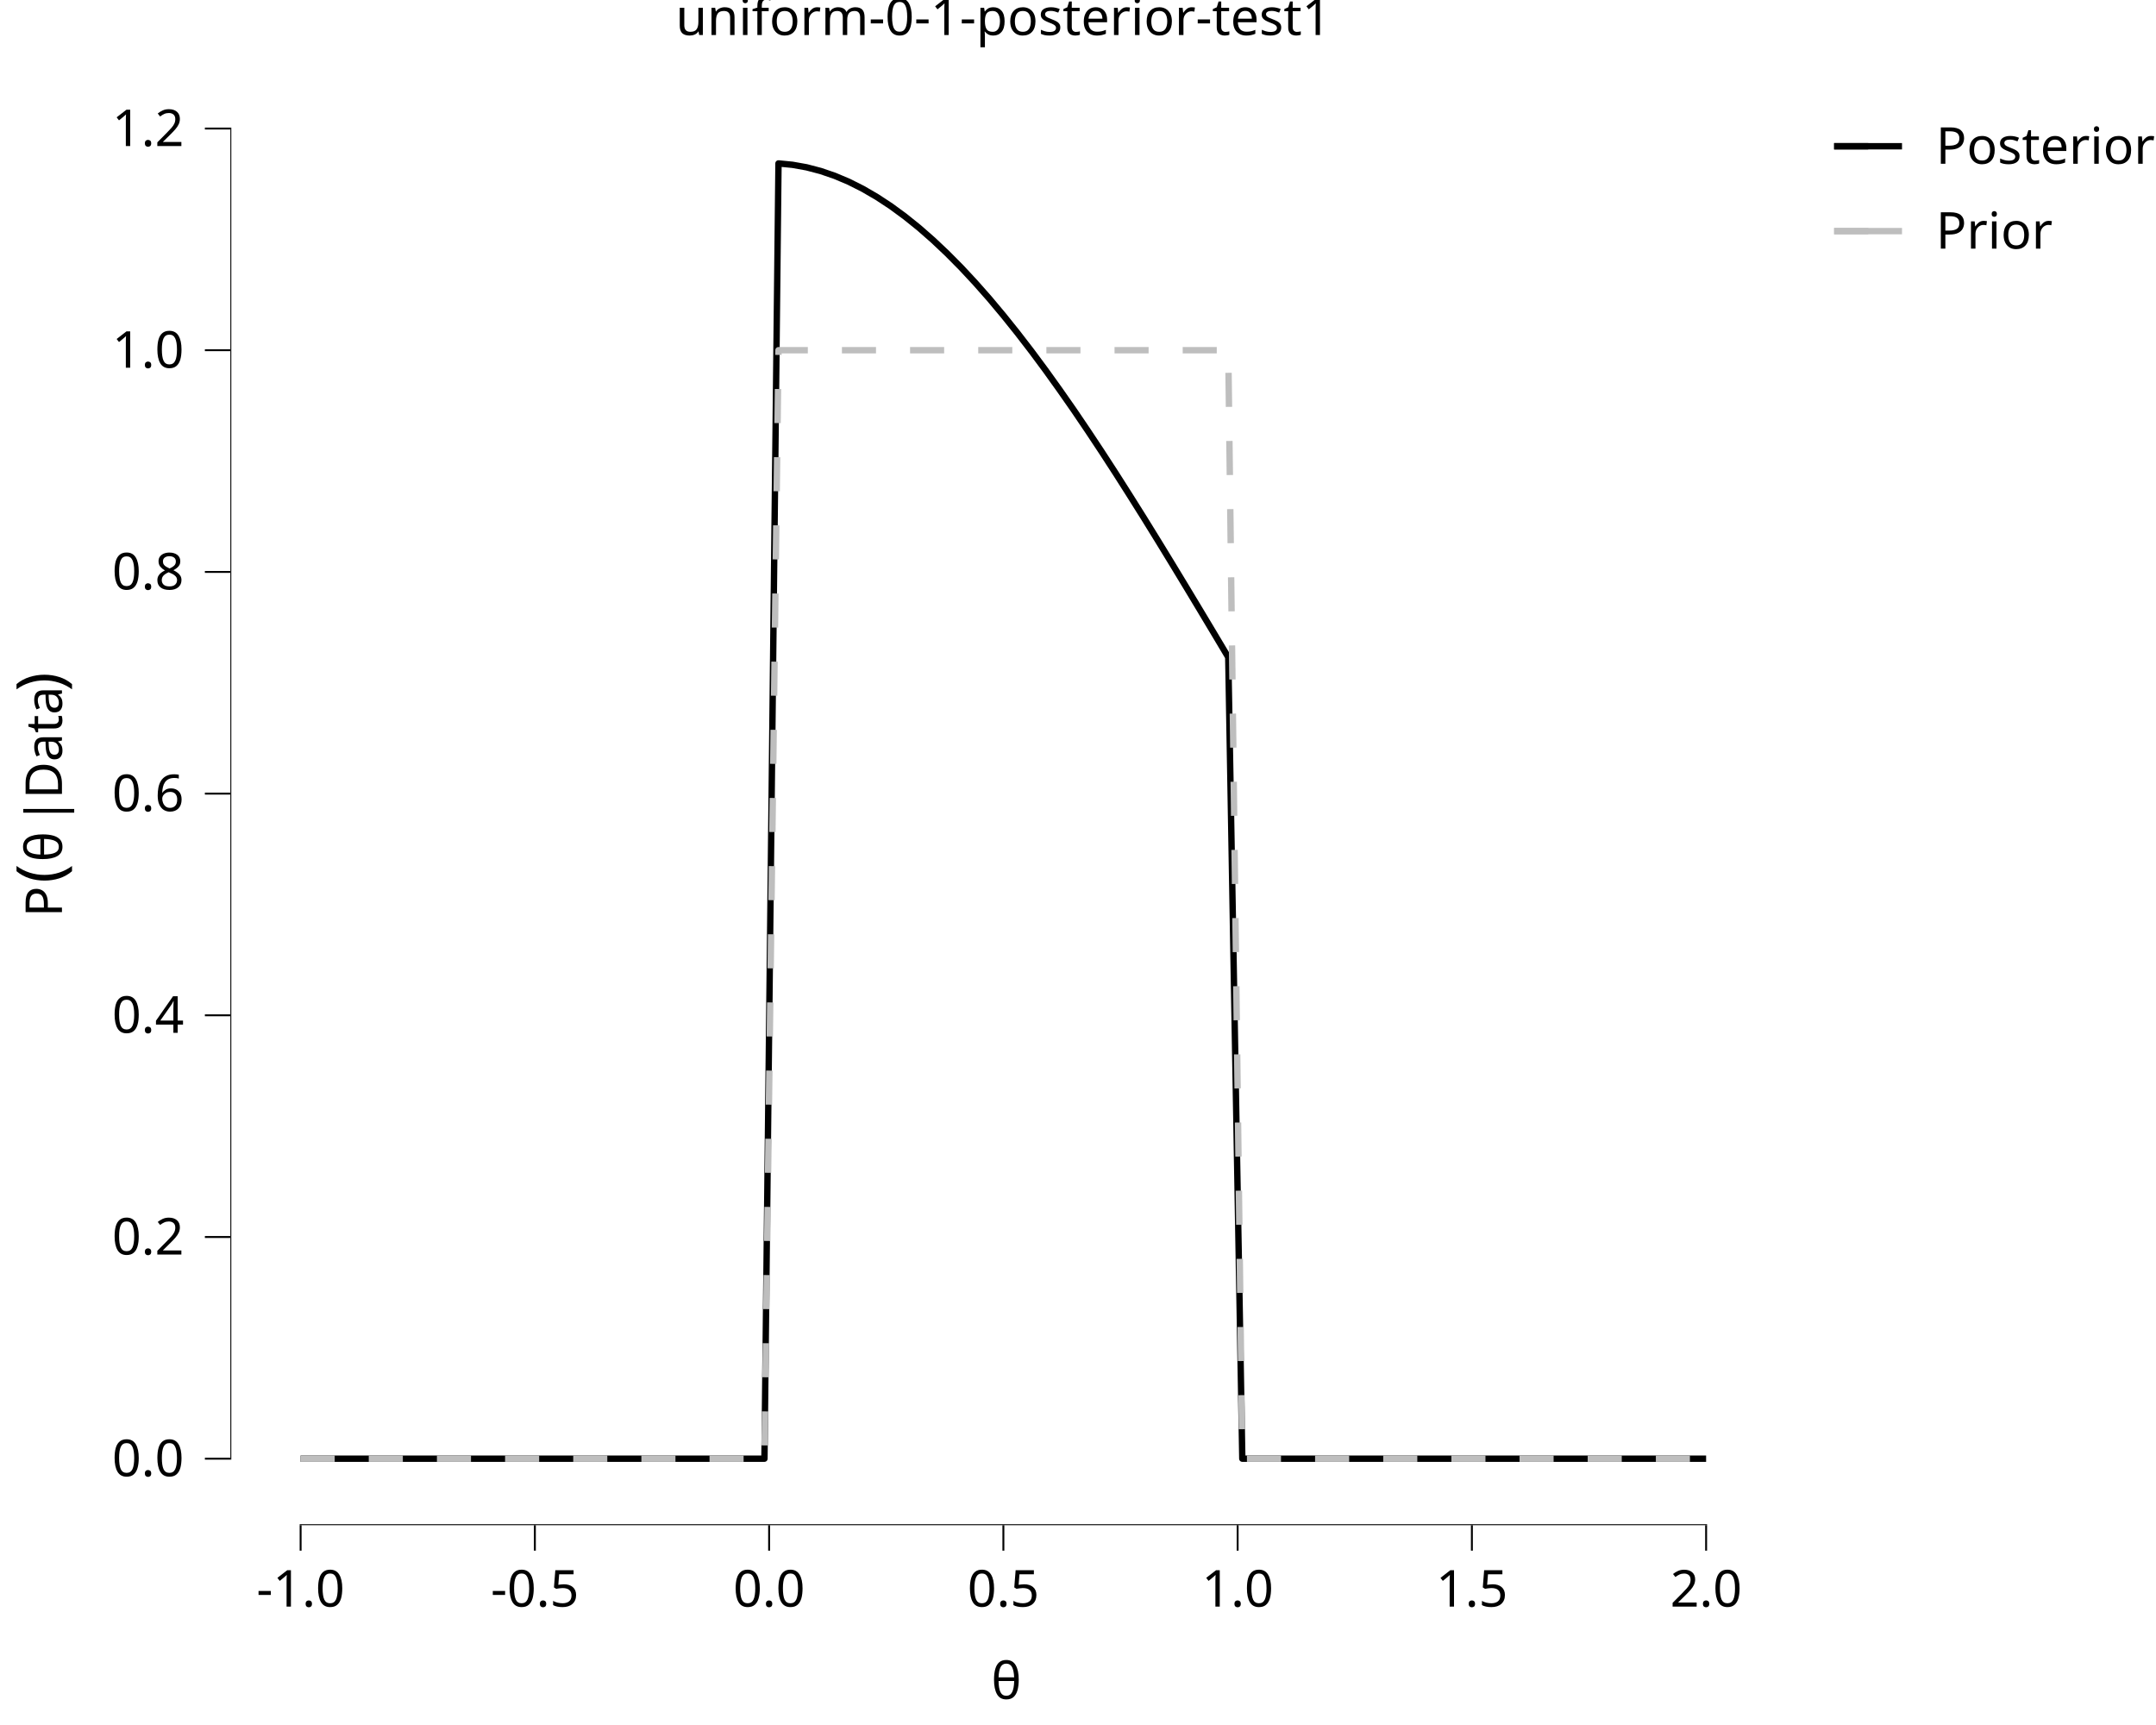
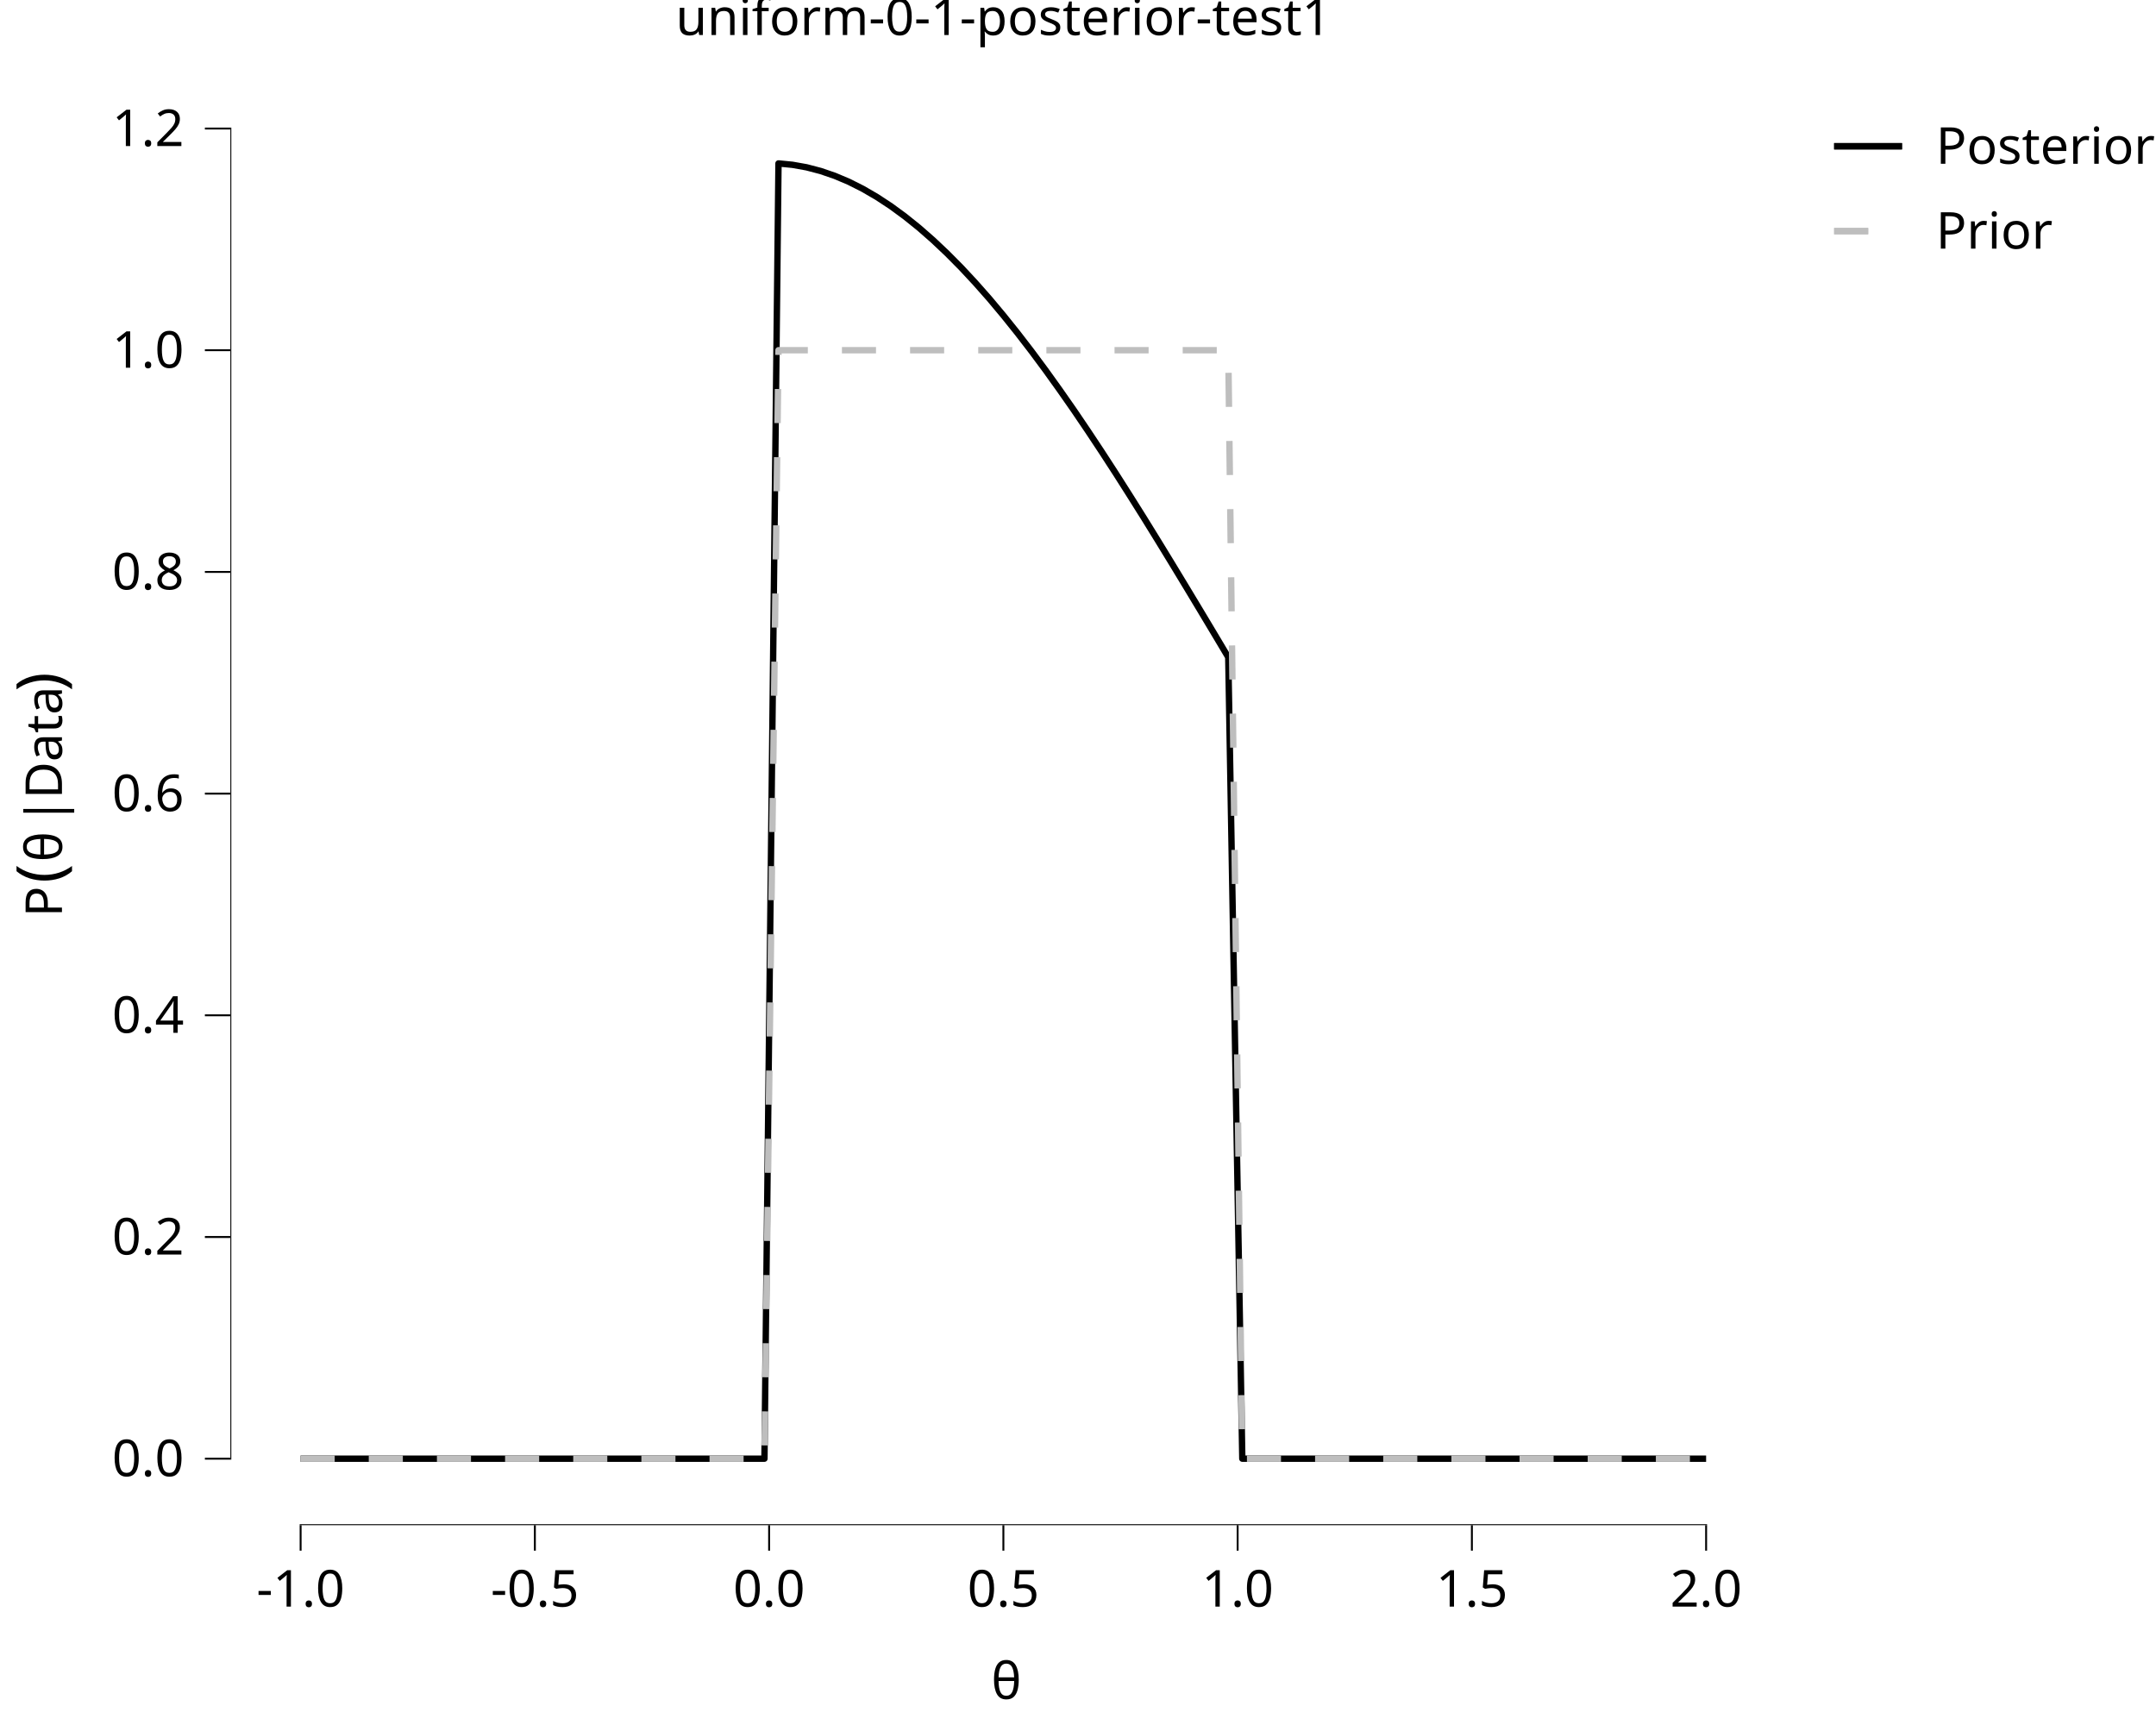
<svg xmlns="http://www.w3.org/2000/svg" class="svglite" data-engine-version="2.0" width="720.00pt" height="576.00pt" viewBox="0 0 720.00 576.00">
  <defs>
    <style type="text/css">
    .svglite line, .svglite polyline, .svglite polygon, .svglite path, .svglite rect, .svglite circle {
      fill: none;
      stroke: #000000;
      stroke-linecap: round;
      stroke-linejoin: round;
      stroke-miterlimit: 10.00;
    }
  </style>
  </defs>
  <rect width="100%" height="100%" style="stroke: none; fill: #FFFFFF;" />
  <defs>
    <clipPath id="cpMC4wMHw3MjAuMDB8MC4wMHw1NzYuMDA=">
      <rect x="0.00" y="0.00" width="720.00" height="576.00" />
    </clipPath>
  </defs>
  <g clip-path="url(#cpMC4wMHw3MjAuMDB8MC4wMHw1NzYuMDA=)">
    <rect x="0.00" y="0.00" width="720.00" height="576.00" style="stroke-width: 10.67; stroke: none;" />
  </g>
  <defs>
    <clipPath id="cpNzYuOTN8NTkzLjIzfDIwLjcxfDUwOS4yOA==">
      <rect x="76.93" y="20.71" width="516.31" height="488.57" />
    </clipPath>
  </defs>
  <g clip-path="url(#cpNzYuOTN8NTkzLjIzfDIwLjcxfDUwOS4yOA==)">
    <rect x="76.93" y="20.71" width="516.31" height="488.57" style="stroke-width: 10.67; stroke: none;" />
    <polyline points="100.39,487.07 105.09,487.07 109.78,487.07 114.48,487.07 119.17,487.07 123.86,487.07 128.56,487.07 133.25,487.07 137.94,487.07 142.64,487.07 147.33,487.07 152.03,487.07 156.72,487.07 161.41,487.07 166.11,487.07 170.80,487.07 175.49,487.07 180.19,487.07 184.88,487.07 189.57,487.07 194.27,487.07 198.96,487.07 203.66,487.07 208.35,487.07 213.04,487.07 217.74,487.07 222.43,487.07 227.12,487.07 231.82,487.07 236.51,487.07 241.21,487.07 245.90,487.07 250.59,487.07 255.29,487.07 259.98,54.57 264.67,55.03 269.37,55.87 274.06,57.10 278.76,58.71 283.45,60.69 288.14,63.05 292.84,65.78 297.53,68.86 302.22,72.30 306.92,76.08 311.61,80.19 316.30,84.62 321.00,89.36 325.69,94.40 330.39,99.72 335.08,105.32 339.77,111.17 344.47,117.27 349.16,123.59 353.85,130.13 358.55,136.86 363.24,143.78 367.94,150.87 372.63,158.10 377.32,165.47 382.02,172.95 386.71,180.54 391.40,188.21 396.10,195.96 400.79,203.75 405.49,211.59 410.18,219.45 414.87,487.07 419.57,487.07 424.26,487.07 428.95,487.07 433.65,487.07 438.34,487.07 443.03,487.07 447.73,487.07 452.42,487.07 457.12,487.07 461.81,487.07 466.50,487.07 471.20,487.07 475.89,487.07 480.58,487.07 485.28,487.07 489.97,487.07 494.67,487.07 499.36,487.07 504.05,487.07 508.75,487.07 513.44,487.07 518.13,487.07 522.83,487.07 527.52,487.07 532.22,487.07 536.91,487.07 541.60,487.07 546.30,487.07 550.99,487.07 555.68,487.07 560.38,487.07 565.07,487.07 569.76,487.07 " style="stroke-width: 2.13; stroke-linecap: butt;" />
    <polyline points="100.39,487.07 105.09,487.07 109.78,487.07 114.48,487.07 119.17,487.07 123.86,487.07 128.56,487.07 133.25,487.07 137.94,487.07 142.64,487.07 147.33,487.07 152.03,487.07 156.72,487.07 161.41,487.07 166.11,487.07 170.80,487.07 175.49,487.07 180.19,487.07 184.88,487.07 189.57,487.07 194.27,487.07 198.96,487.07 203.66,487.07 208.35,487.07 213.04,487.07 217.74,487.07 222.43,487.07 227.12,487.07 231.82,487.07 236.51,487.07 241.21,487.07 245.90,487.07 250.59,487.07 255.29,487.07 259.98,116.94 264.67,116.94 269.37,116.94 274.06,116.94 278.76,116.94 283.45,116.94 288.14,116.94 292.84,116.94 297.53,116.94 302.22,116.94 306.92,116.94 311.61,116.94 316.30,116.94 321.00,116.94 325.69,116.94 330.39,116.94 335.08,116.94 339.77,116.94 344.47,116.94 349.16,116.94 353.85,116.94 358.55,116.94 363.24,116.94 367.94,116.94 372.63,116.94 377.32,116.94 382.02,116.94 386.71,116.94 391.40,116.94 396.10,116.94 400.79,116.94 405.49,116.94 410.18,116.94 414.87,487.07 419.57,487.07 424.26,487.07 428.95,487.07 433.65,487.07 438.34,487.07 443.03,487.07 447.73,487.07 452.42,487.07 457.12,487.07 461.81,487.07 466.50,487.07 471.20,487.07 475.89,487.07 480.58,487.07 485.28,487.07 489.97,487.07 494.67,487.07 499.36,487.07 504.05,487.07 508.75,487.07 513.44,487.07 518.13,487.07 522.83,487.07 527.52,487.07 532.22,487.07 536.91,487.07 541.60,487.07 546.30,487.07 550.99,487.07 555.68,487.07 560.38,487.07 565.07,487.07 569.76,487.07 " style="stroke-width: 2.13; stroke: #BEBEBE; stroke-dasharray: 11.38,11.38; stroke-linecap: butt;" />
    <line x1="100.08" y1="509.28" x2="570.08" y2="509.28" style="stroke-width: 0.64; stroke-linecap: butt;" />
    <line x1="76.93" y1="487.39" x2="76.93" y2="42.60" style="stroke-width: 0.64; stroke-linecap: butt;" />
    <rect x="76.93" y="20.71" width="516.31" height="488.57" style="stroke-width: 0.00; stroke: none;" />
  </g>
  <g clip-path="url(#cpMC4wMHw3MjAuMDB8MC4wMHw1NzYuMDA=)">
    <polyline points="76.93,509.28 76.93,20.71 " style="stroke-width: 0.00; stroke: none; stroke-linecap: butt;" />
    <text x="61.45" y="492.92" text-anchor="end" style="font-size: 17.00px; font-family: sans;" textLength="23.63px" lengthAdjust="spacingAndGlyphs">0.0</text>
    <text x="61.45" y="418.90" text-anchor="end" style="font-size: 17.00px; font-family: sans;" textLength="23.63px" lengthAdjust="spacingAndGlyphs">0.2</text>
    <text x="61.45" y="344.87" text-anchor="end" style="font-size: 17.00px; font-family: sans;" textLength="23.63px" lengthAdjust="spacingAndGlyphs">0.4</text>
    <text x="61.45" y="270.85" text-anchor="end" style="font-size: 17.00px; font-family: sans;" textLength="23.63px" lengthAdjust="spacingAndGlyphs">0.6</text>
    <text x="61.45" y="196.82" text-anchor="end" style="font-size: 17.00px; font-family: sans;" textLength="23.63px" lengthAdjust="spacingAndGlyphs">0.8</text>
    <text x="61.45" y="122.79" text-anchor="end" style="font-size: 17.00px; font-family: sans;" textLength="23.63px" lengthAdjust="spacingAndGlyphs">1.0</text>
    <text x="61.45" y="48.77" text-anchor="end" style="font-size: 17.00px; font-family: sans;" textLength="23.63px" lengthAdjust="spacingAndGlyphs">1.2</text>
    <polyline points="68.42,487.07 76.93,487.07 " style="stroke-width: 0.64; stroke-linecap: butt;" />
    <polyline points="68.42,413.05 76.93,413.05 " style="stroke-width: 0.64; stroke-linecap: butt;" />
    <polyline points="68.42,339.02 76.93,339.02 " style="stroke-width: 0.64; stroke-linecap: butt;" />
    <polyline points="68.42,265.00 76.93,265.00 " style="stroke-width: 0.64; stroke-linecap: butt;" />
    <polyline points="68.42,190.97 76.93,190.97 " style="stroke-width: 0.64; stroke-linecap: butt;" />
    <polyline points="68.42,116.94 76.93,116.94 " style="stroke-width: 0.64; stroke-linecap: butt;" />
    <polyline points="68.42,42.92 76.93,42.92 " style="stroke-width: 0.64; stroke-linecap: butt;" />
    <polyline points="76.93,509.28 593.23,509.28 " style="stroke-width: 0.00; stroke: none; stroke-linecap: butt;" />
    <polyline points="100.39,517.79 100.39,509.28 " style="stroke-width: 0.64; stroke-linecap: butt;" />
    <polyline points="178.62,517.79 178.62,509.28 " style="stroke-width: 0.64; stroke-linecap: butt;" />
    <polyline points="256.85,517.79 256.85,509.28 " style="stroke-width: 0.64; stroke-linecap: butt;" />
    <polyline points="335.08,517.79 335.08,509.28 " style="stroke-width: 0.64; stroke-linecap: butt;" />
    <polyline points="413.31,517.79 413.31,509.28 " style="stroke-width: 0.64; stroke-linecap: butt;" />
    <polyline points="491.54,517.79 491.54,509.28 " style="stroke-width: 0.64; stroke-linecap: butt;" />
    <polyline points="569.76,517.79 569.76,509.28 " style="stroke-width: 0.64; stroke-linecap: butt;" />
    <text x="100.39" y="536.46" text-anchor="middle" style="font-size: 17.00px; font-family: sans;" textLength="29.29px" lengthAdjust="spacingAndGlyphs">-1.0</text>
    <text x="178.62" y="536.46" text-anchor="middle" style="font-size: 17.00px; font-family: sans;" textLength="29.29px" lengthAdjust="spacingAndGlyphs">-0.5</text>
    <text x="256.85" y="536.46" text-anchor="middle" style="font-size: 17.00px; font-family: sans;" textLength="23.63px" lengthAdjust="spacingAndGlyphs">0.0</text>
    <text x="335.08" y="536.46" text-anchor="middle" style="font-size: 17.00px; font-family: sans;" textLength="23.63px" lengthAdjust="spacingAndGlyphs">0.5</text>
    <text x="413.31" y="536.46" text-anchor="middle" style="font-size: 17.00px; font-family: sans;" textLength="23.63px" lengthAdjust="spacingAndGlyphs">1.0</text>
    <text x="491.54" y="536.46" text-anchor="middle" style="font-size: 17.00px; font-family: sans;" textLength="23.63px" lengthAdjust="spacingAndGlyphs">1.5</text>
    <text x="569.76" y="536.46" text-anchor="middle" style="font-size: 17.00px; font-family: sans;" textLength="23.63px" lengthAdjust="spacingAndGlyphs">2.0</text>
    <text x="331.02" y="567.29" style="font-size: 17.00px; font-family: sans;" textLength="8.13px" lengthAdjust="spacingAndGlyphs">θ</text>
    <text transform="translate(20.69,306.22) rotate(-90)" style="font-size: 17.00px; font-family: sans;" textLength="11.34px" lengthAdjust="spacingAndGlyphs">P</text>
    <text transform="translate(20.69,294.88) rotate(-90)" style="font-size: 21.25px; font-family: sans;" textLength="7.08px" lengthAdjust="spacingAndGlyphs">(</text>
    <text transform="translate(20.69,287.80) rotate(-90)" style="font-size: 17.00px; font-family: sans;" textLength="8.13px" lengthAdjust="spacingAndGlyphs">θ</text>
    <text transform="translate(20.69,279.67) rotate(-90)" style="font-size: 17.00px; font-family: sans;" textLength="4.25px" lengthAdjust="spacingAndGlyphs"> </text>
    <text transform="translate(20.69,275.42) rotate(-90)" style="font-size: 17.00px; font-family: sans;" textLength="4.42px" lengthAdjust="spacingAndGlyphs">|</text>
    <text transform="translate(20.69,271.00) rotate(-90)" style="font-size: 17.00px; font-family: sans;" textLength="4.25px" lengthAdjust="spacingAndGlyphs"> </text>
    <text transform="translate(20.69,266.75) rotate(-90)" style="font-size: 17.00px; font-family: sans;" textLength="35.91px" lengthAdjust="spacingAndGlyphs">Data</text>
    <text transform="translate(20.69,230.83) rotate(-90)" style="font-size: 21.25px; font-family: sans;" textLength="7.06px" lengthAdjust="spacingAndGlyphs">)</text>
    <rect x="604.19" y="20.71" width="115.81" height="76.12" style="stroke-width: 0.75; stroke: none;" />
    <rect x="604.19" y="20.71" width="115.81" height="76.12" style="stroke-width: 10.67; stroke: none;" />
    <rect x="609.67" y="34.66" width="28.35" height="28.35" style="stroke-width: 10.67; stroke: none;" />
    <line x1="612.51" y1="48.83" x2="635.18" y2="48.83" style="stroke-width: 2.13; stroke-linecap: butt;" />
-     <line x1="612.51" y1="48.83" x2="635.18" y2="48.83" style="stroke-width: 2.13; stroke-dasharray: 11.38,11.38; stroke-linecap: butt;" />
+     <line x1="612.51" y1="48.83" x2="635.18" y2="48.83" style="stroke-width: 2.13; stroke-linecap: butt;" />
    <rect x="609.67" y="63.00" width="28.35" height="28.35" style="stroke-width: 10.67; stroke: none;" />
-     <line x1="612.51" y1="77.18" x2="635.18" y2="77.18" style="stroke-width: 2.13; stroke: #BEBEBE; stroke-linecap: butt;" />
+     <line x1="612.51" y1="77.18" x2="635.18" y2="77.18" style="stroke-width: 2.13; stroke: #BEBEBE; stroke-dasharray: 11.38,11.38; stroke-linecap: butt;" />
    <line x1="612.51" y1="77.18" x2="635.18" y2="77.18" style="stroke-width: 2.13; stroke: #BEBEBE; stroke-dasharray: 11.38,11.38; stroke-linecap: butt;" />
    <text x="646.49" y="54.68" style="font-size: 17.00px; font-family: sans;" textLength="68.03px" lengthAdjust="spacingAndGlyphs">Posterior</text>
    <text x="646.49" y="83.03" style="font-size: 17.00px; font-family: sans;" textLength="35.89px" lengthAdjust="spacingAndGlyphs">Prior</text>
    <text x="335.08" y="11.70" text-anchor="middle" style="font-size: 17.00px; font-family: sans;" textLength="201.26px" lengthAdjust="spacingAndGlyphs">uniform-0-1-posterior-test1</text>
  </g>
</svg>
